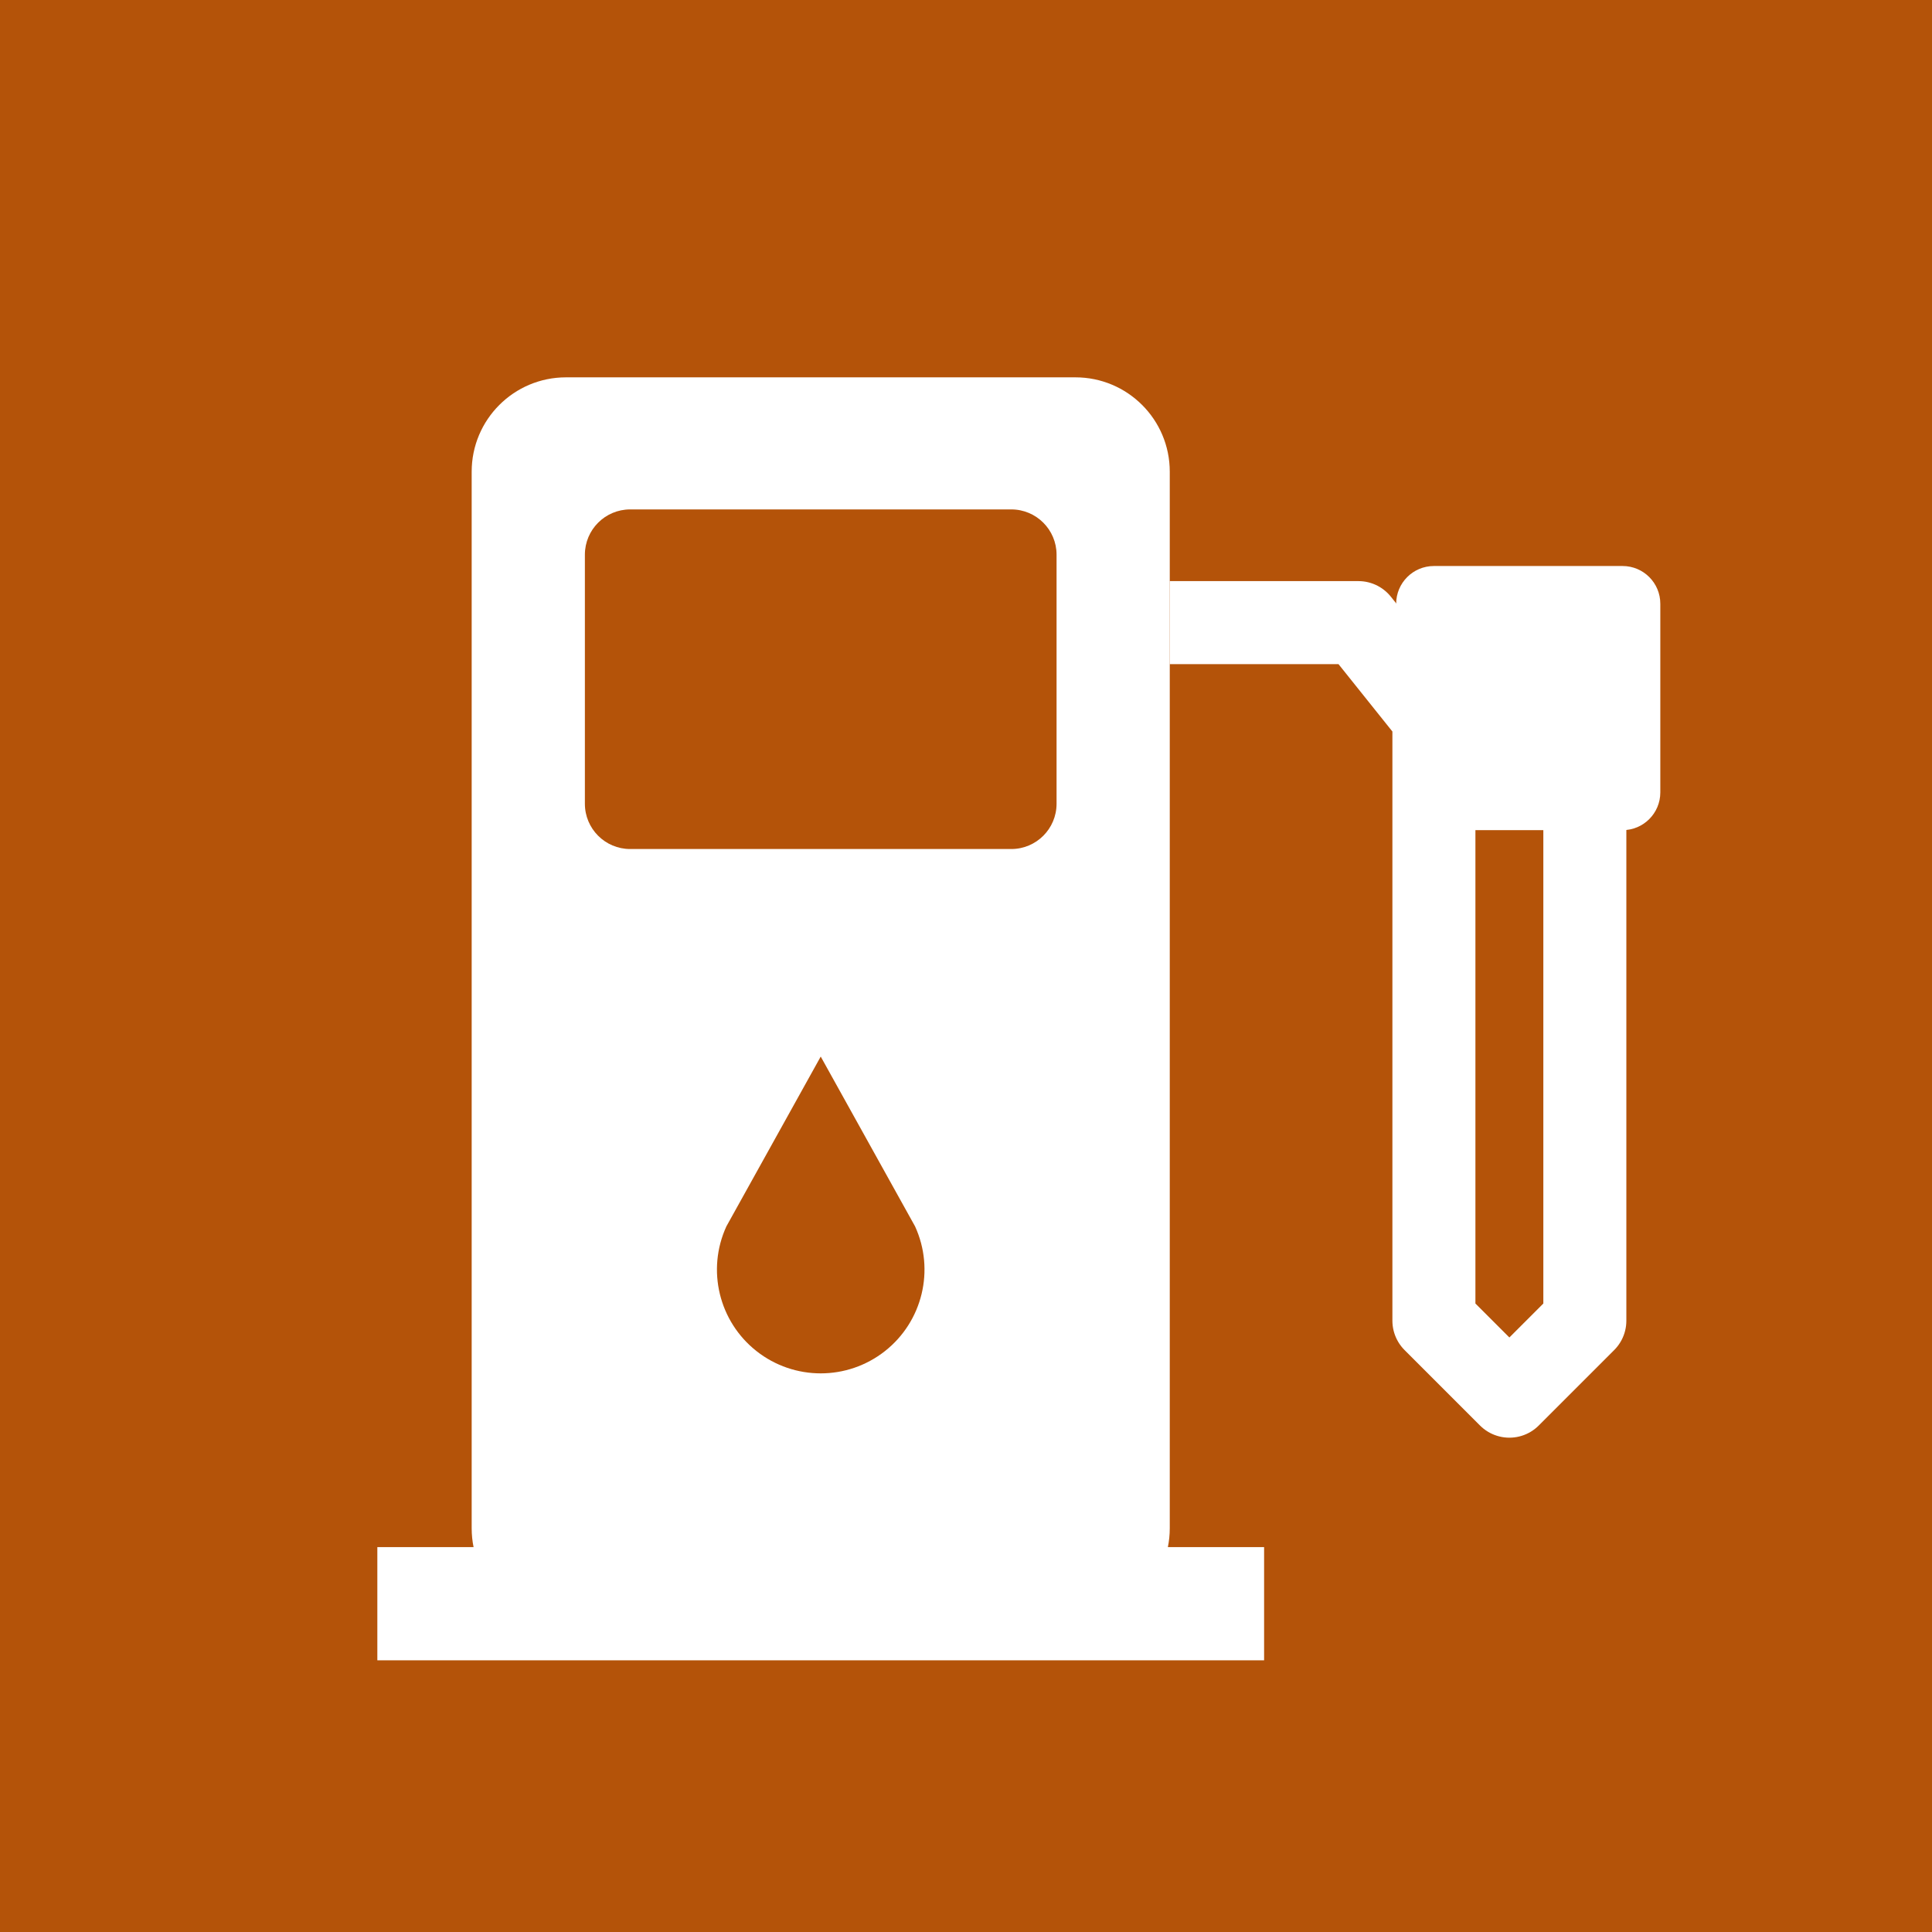
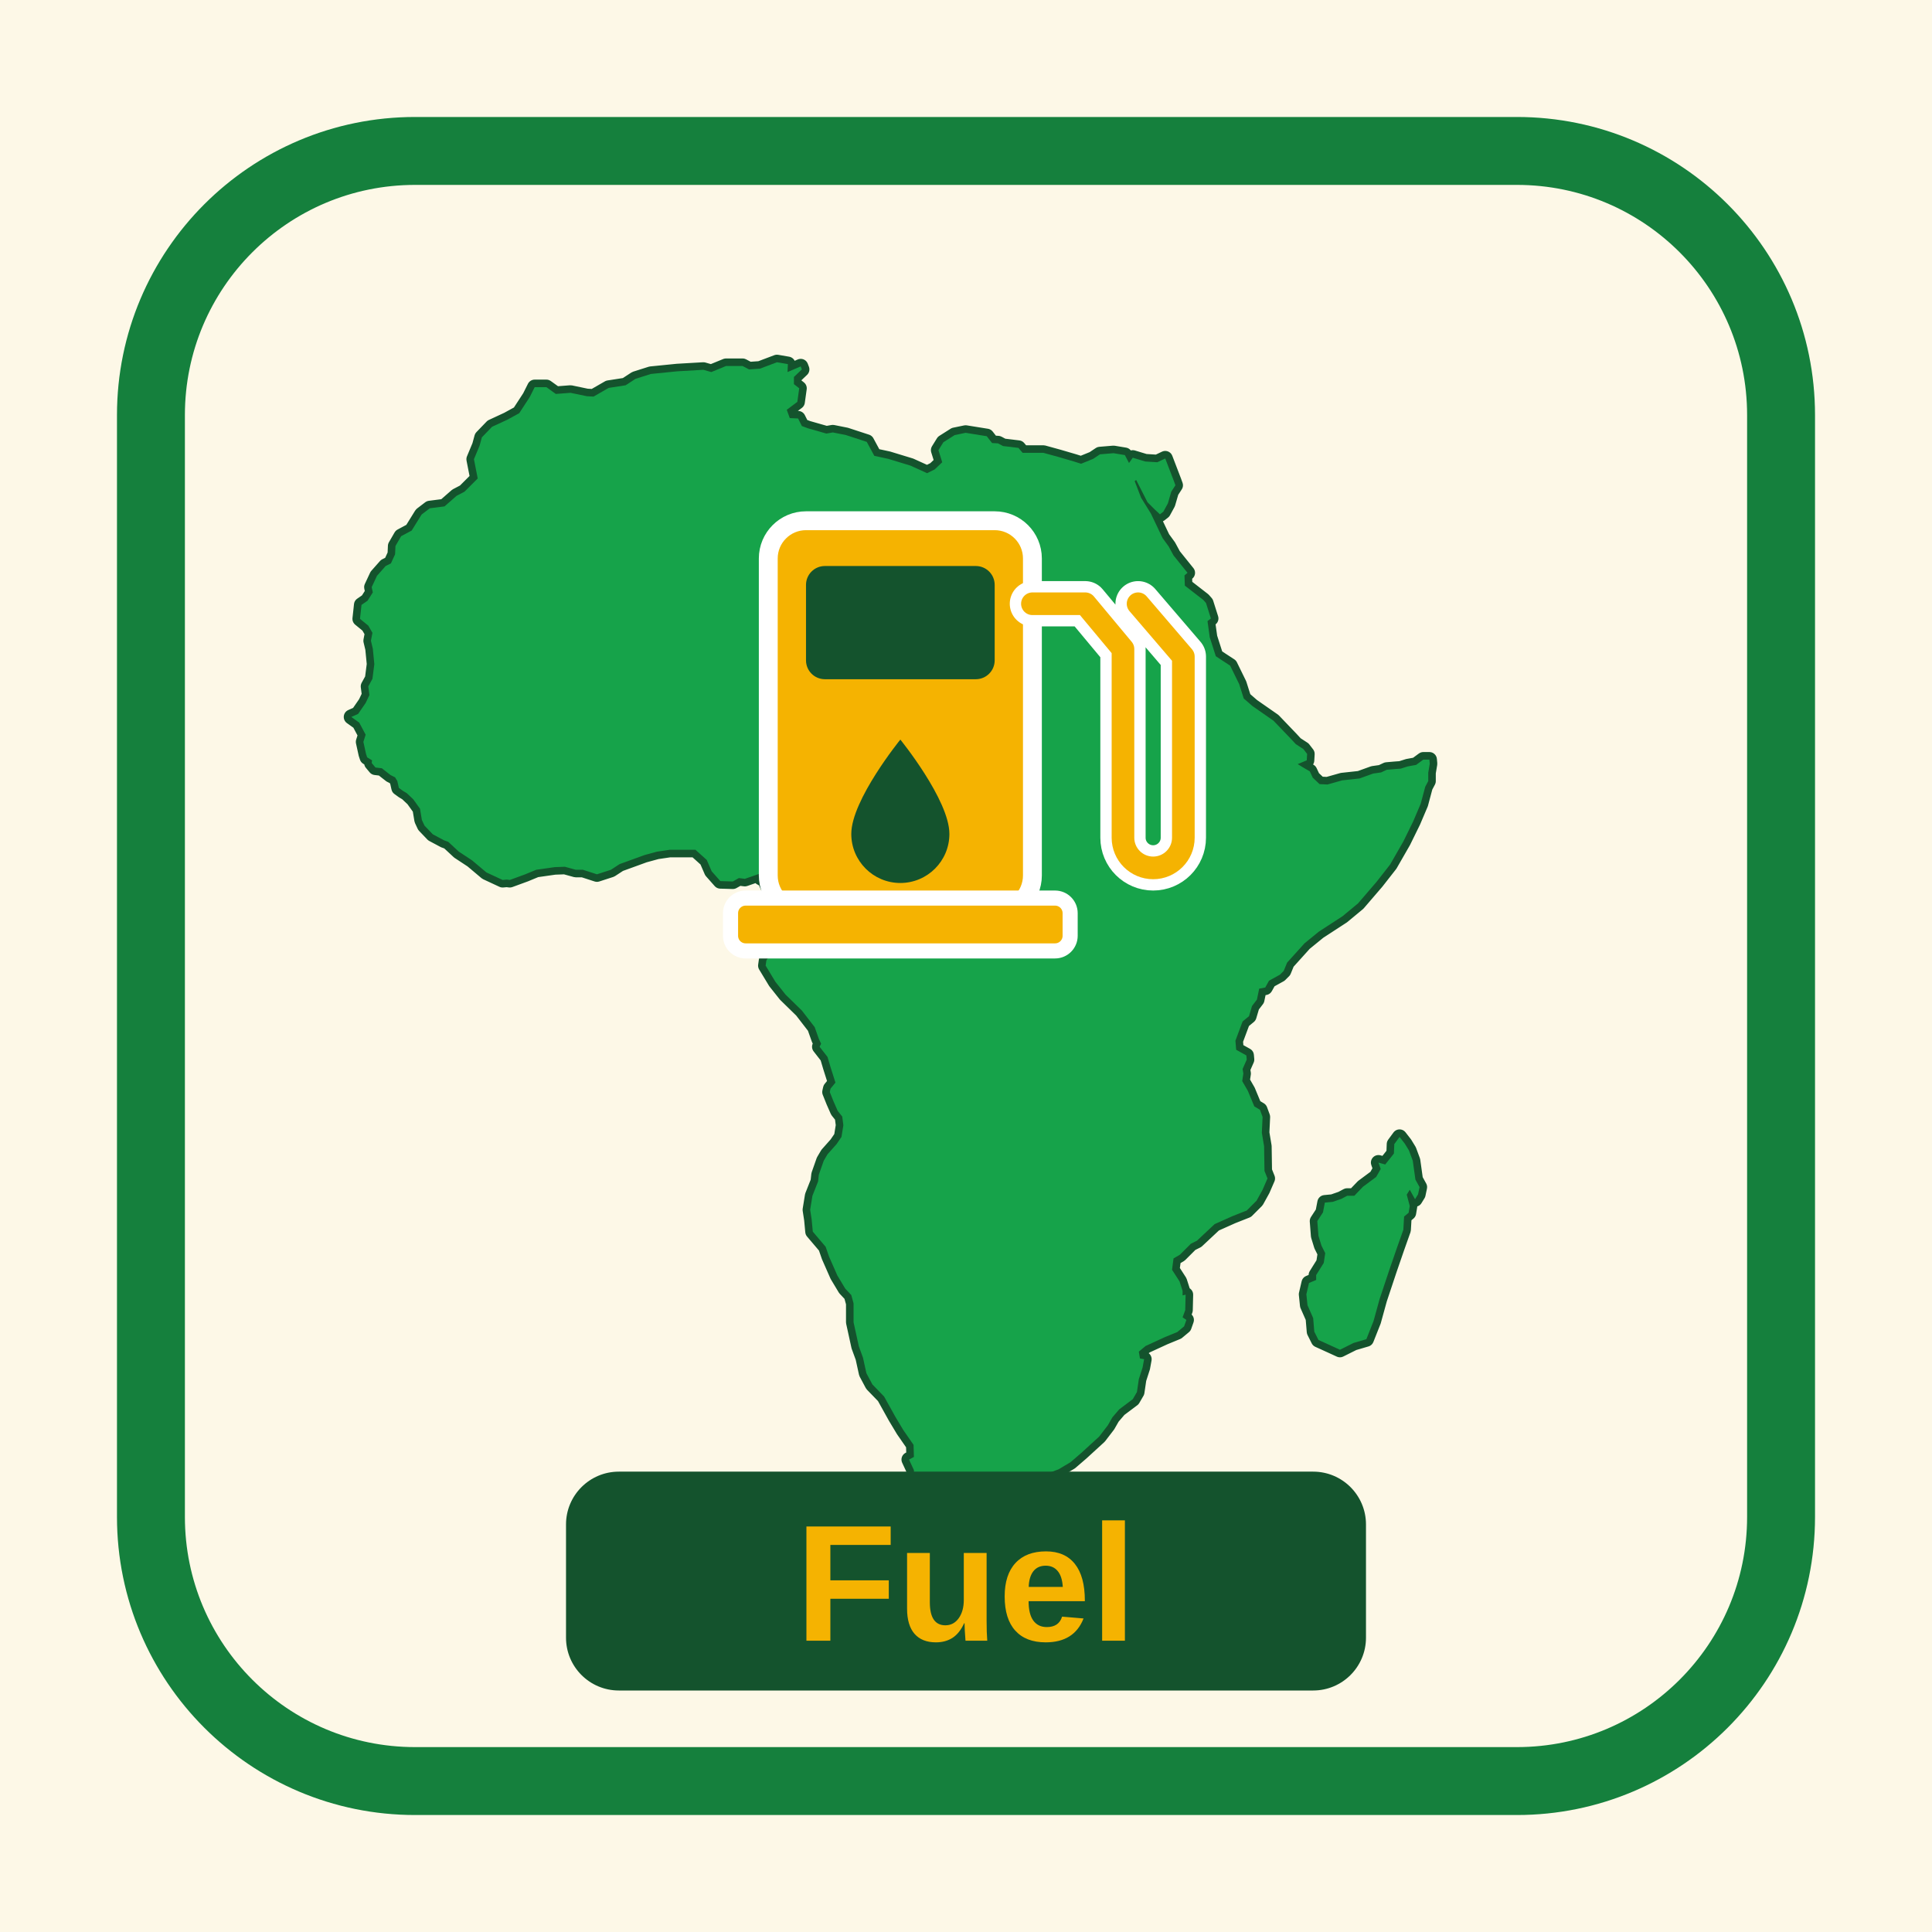
- <svg xmlns="http://www.w3.org/2000/svg" viewBox="0 0 1024 1024">
-   <rect width="1024" height="1024" fill="#b45309" />
-   <rect x="250" y="200" width="370" height="660" rx="50" fill="#fff" />
-   <rect x="310" y="270" width="250" height="180" rx="24" fill="#b45309" />
-   <rect x="200" y="820" width="470" height="60" fill="#fff" />
-   <path d="M435 560 L385 650 A55 55 0 1 0 485 650 Z" fill="#b45309" />
-   <polyline points="620,330 720,330 760,380 760,700 800,740 840,700 840,420 780,360" fill="none" stroke="#fff" stroke-width="44" stroke-linejoin="round" />
-   <rect x="740" y="300" width="140" height="140" rx="20" fill="#fff" />
+ <svg xmlns="http://www.w3.org/2000/svg" viewBox="0 0 512 512">
+   <rect width="512" height="512" fill="#fdf8e7" />
+   <rect x="40" y="40" width="432" height="432" rx="70" fill="none" stroke="#15803d" stroke-width="18" />
+   <path d="M307.3,255.2 L308.0,255.7 L323.1,264.1 L323.3,266.5 L329.3,270.7 L327.4,275.8 L327.6,278.2 L330.3,279.7 L330.4,280.8 L329.3,283.3 L329.5,284.5 L329.2,286.5 L330.7,289.1 L332.4,293.2 L333.9,294.1 L333.9,294.1 L330.6,296.6 L326.1,298.2 L323.6,298.1 L322.1,299.4 L319.2,299.5 L318.1,300.0 L313.1,298.8 L310.0,299.1 L308.9,293.5 L307.4,291.6 L306.6,290.4 L302.5,289.6 L300.2,288.4 L297.5,287.7 L295.9,287.0 L294.1,285.9 L294.1,285.9 L291.9,280.7 L289.5,278.4 L288.6,276.0 L289.1,273.8 L288.3,270.0 L290.0,269.8 L291.5,268.3 L293.2,266.1 L294.2,265.2 L294.1,263.9 L293.3,262.9 L293.0,261.3 L293.0,261.3 L294.2,260.8 L294.5,258.3 L292.8,256.0 L294.3,255.5 L298.8,255.5 L307.3,255.2ZM130.3,136.3 L130.3,136.6 L130.3,137.4 L130.2,143.7 L116.6,143.5 L116.7,154.1 L112.8,154.5 L111.8,156.6 L112.6,162.6 L96.3,162.6 L95.4,164.0 L95.6,162.2 L95.7,162.2 L105.0,161.9 L105.5,160.4 L107.2,158.5 L108.6,152.8 L114.4,148.3 L116.3,143.1 L117.6,142.7 L119.0,139.5 L122.5,139.1 L124.0,139.6 L125.9,139.6 L127.2,138.7 L129.8,138.5 L129.7,136.3 L130.3,136.3ZM288.3,270.0 L289.1,273.8 L288.6,276.0 L289.5,278.4 L291.9,280.7 L294.1,285.9 L294.1,285.9 L292.5,285.5 L286.9,286.2 L285.8,286.7 L284.6,289.4 L285.5,291.2 L284.8,296.1 L284.3,300.3 L285.4,301.0 L288.3,302.6 L289.5,301.9 L289.8,306.4 L286.6,306.3 L284.9,304.0 L283.4,302.3 L280.2,301.7 L279.3,299.5 L276.7,300.8 L273.4,300.2 L272.0,298.4 L269.4,298.0 L267.4,298.1 L267.2,296.8 L265.8,296.7 L263.9,296.4 L261.3,297.1 L259.5,297.0 L258.5,297.3 L258.7,292.4 L257.3,290.8 L257.0,288.3 L257.6,285.8 L256.8,284.2 L256.7,281.6 L251.6,281.6 L252.0,280.1 L249.9,280.1 L249.6,280.8 L247.1,281.0 L246.0,283.4 L245.4,284.5 L243.1,283.9 L241.7,284.5 L239.0,284.8 L237.4,282.6 L236.4,281.3 L235.2,278.8 L234.2,275.7 L222.0,275.6 L220.5,276.1 L219.3,276.1 L217.6,276.6 L217.0,275.3 L218.1,274.9 L218.2,273.1 L218.9,272.0 L220.4,271.1 L221.5,271.6 L222.9,270.0 L225.2,270.0 L225.4,271.2 L227.0,271.9 L229.4,269.3 L231.8,267.3 L232.9,266.0 L232.8,262.5 L234.6,258.5 L236.5,256.4 L239.2,254.4 L239.7,253.0 L239.8,251.5 L240.5,250.1 L240.2,247.7 L240.8,244.0 L241.6,241.4 L242.8,239.2 L243.1,236.7 L243.4,233.8 L245.1,231.7 L247.3,230.3 L250.7,231.8 L253.3,233.3 L256.4,233.7 L259.5,234.5 L260.7,232.0 L261.3,231.7 L263.2,232.1 L267.8,230.0 L269.5,230.9 L270.8,230.8 L271.4,229.8 L273.0,229.4 L276.1,229.8 L278.8,229.9 L280.1,229.5 L282.7,232.9 L284.5,233.4 L285.6,232.7 L287.6,233.0 L289.9,232.1 L290.9,233.9 L294.5,236.7 L294.5,236.7 L294.3,241.5 L295.9,242.1 L294.6,243.6 L293.0,244.7 L291.4,246.8 L290.5,248.8 L290.3,252.1 L289.3,253.7 L289.3,256.8 L288.1,258.0 L288.0,260.5 L287.4,260.8 L287.0,263.1 L288.1,265.0 L288.3,270.0ZM339.2,258.3 L336.8,254.8 L336.7,239.7 L340.3,235.0 L341.5,233.7 L344.1,233.6 L347.8,230.7 L353.3,230.5 L365.0,218.0 L367.9,214.5 L369.8,212.0 L369.8,209.8 L369.8,205.6 L369.8,203.9 L369.8,203.8 L369.8,203.8 L371.2,203.7 L373.1,203.1 L375.3,202.7 L377.2,201.3 L378.8,201.3 L378.9,202.4 L378.5,204.8 L378.5,207.0 L377.7,208.5 L376.5,213.0 L374.5,217.7 L371.9,223.0 L368.4,229.1 L364.8,233.7 L359.9,239.4 L355.8,242.8 L349.5,246.9 L345.7,250.0 L341.1,255.1 L340.2,257.3 L339.2,258.3ZM329.3,270.7 L323.3,266.5 L323.1,264.1 L308.0,255.7 L307.3,255.2 L307.2,250.8 L308.4,249.1 L310.5,246.4 L312.0,243.3 L310.2,238.6 L309.7,236.5 L307.7,233.6 L310.3,231.1 L313.1,228.4 L315.2,229.1 L315.2,231.4 L316.7,232.8 L319.6,232.8 L324.8,236.3 L326.1,236.3 L327.1,236.2 L328.0,236.7 L330.8,237.0 L332.0,235.3 L335.8,233.6 L337.5,235.0 L340.3,235.0 L336.7,239.7 L336.8,254.8 L339.2,258.3 L336.3,259.9 L335.3,261.7 L333.7,262.0 L333.1,264.9 L331.8,266.6 L331.0,269.3 L329.3,270.7ZM268.5,217.1 L265.3,215.2 L263.9,214.0 L263.6,212.7 L264.3,211.0 L264.3,209.3 L261.9,206.7 L261.4,204.9 L261.4,203.9 L259.9,202.7 L259.9,200.3 L259.0,198.7 L257.5,198.9 L258.0,197.4 L259.0,195.7 L258.6,194.0 L259.9,192.7 L259.1,191.7 L260.2,189.1 L262.1,186.1 L265.6,186.4 L265.4,169.9 L265.5,168.1 L270.3,168.1 L270.3,159.8 L287.0,159.8 L303.1,159.8 L319.6,159.8 L320.9,163.9 L320.0,164.6 L320.6,168.9 L322.2,173.9 L323.7,174.9 L326.0,176.4 L323.9,178.8 L320.9,179.5 L319.5,180.8 L319.1,183.5 L317.3,189.6 L317.8,191.3 L317.1,194.9 L315.4,199.0 L312.9,201.0 L311.1,204.2 L310.7,205.9 L308.8,207.1 L307.5,211.4 L307.6,215.2 L307.5,211.9 L307.0,211.8 L307.0,209.8 L306.5,208.3 L304.4,206.7 L303.9,203.7 L304.4,200.6 L302.5,200.3 L302.2,201.3 L299.7,201.5 L300.7,202.7 L301.0,205.2 L298.8,207.5 L296.7,210.5 L294.5,210.9 L291.0,208.5 L289.5,209.3 L289.0,210.6 L286.9,211.3 L286.8,212.2 L282.6,212.2 L282.1,211.3 L279.1,211.2 L277.6,211.9 L276.4,211.6 L274.3,209.1 L273.6,208.0 L270.6,208.6 L269.4,210.5 L268.4,214.2 L266.9,215.0 L265.6,215.4 L268.5,217.1ZM265.4,169.9 L265.6,186.4 L262.1,186.1 L260.2,189.1 L259.1,191.7 L259.9,192.7 L258.6,194.0 L259.0,195.7 L258.0,197.4 L257.5,198.9 L259.0,198.7 L259.9,200.3 L259.9,202.7 L261.4,203.9 L261.4,204.9 L258.8,205.7 L256.7,207.3 L253.7,211.9 L249.7,213.8 L245.7,213.5 L244.6,213.9 L245.0,215.4 L242.8,216.8 L241.0,218.5 L235.8,220.0 L234.8,219.1 L234.1,219.0 L233.3,220.1 L229.9,220.4 L230.5,219.3 L229.2,216.4 L228.6,214.7 L226.8,214.0 L224.4,211.6 L225.3,209.6 L227.2,210.0 L228.3,209.7 L230.7,209.8 L228.4,206.0 L228.5,203.2 L228.3,200.5 L226.6,197.8 L227.0,195.8 L224.4,195.8 L224.4,193.1 L222.6,191.5 L224.4,186.1 L229.7,182.1 L230.0,176.7 L231.6,168.3 L232.5,166.5 L230.7,165.1 L230.7,163.8 L229.1,162.7 L228.1,156.2 L232.3,153.9 L248.9,161.9 L265.4,169.9ZM234.3,370.1 L236.3,368.0 L237.9,369.1 L238.6,370.9 L240.5,371.2 L243.1,372.0 L245.3,371.7 L249.1,369.6 L249.1,354.2 L250.2,354.8 L252.6,358.8 L252.3,361.3 L253.2,362.8 L256.2,362.4 L258.2,360.5 L260.2,359.3 L261.2,357.3 L263.3,356.3 L265.0,356.8 L267.0,358.0 L270.4,358.2 L273.0,357.2 L273.5,355.9 L274.2,353.9 L276.5,353.6 L277.7,352.0 L279.1,349.3 L282.8,346.2 L288.7,343.1 L290.4,343.1 L292.4,343.8 L293.8,343.3 L296.0,343.8 L298.0,349.6 L299.1,352.6 L298.3,357.2 L298.7,358.7 L296.6,357.9 L295.4,358.2 L295.0,359.4 L293.9,361.0 L293.9,362.4 L296.4,364.7 L298.8,364.2 L299.7,362.4 L302.8,362.4 L301.8,365.5 L301.3,368.9 L300.2,370.8 L297.4,372.9 L296.6,373.5 L294.8,375.6 L293.6,377.7 L291.3,380.7 L286.6,385.0 L283.7,387.5 L280.5,389.4 L276.2,391.0 L274.1,391.2 L273.5,392.4 L271.0,391.8 L268.9,392.5 L264.4,391.7 L261.9,392.2 L260.2,392.0 L255.9,393.7 L252.4,394.3 L249.8,395.9 L247.9,396.0 L246.1,394.5 L244.7,394.4 L242.9,392.6 L242.7,393.2 L242.2,392.0 L242.2,389.6 L240.9,386.8 L242.2,386.1 L242.1,382.9 L239.4,379.0 L237.3,375.5 L237.3,375.5 L234.3,370.1ZM286.8,371.6 L288.3,372.9 L287.0,374.9 L286.3,376.3 L284.0,376.9 L283.2,378.2 L281.7,378.6 L278.6,375.5 L280.8,372.8 L283.1,371.2 L285.0,370.3 L286.8,371.6ZM296.0,343.8 L293.8,343.3 L292.4,343.8 L290.4,343.1 L288.7,343.1 L286.1,341.2 L282.8,340.6 L281.6,337.9 L281.6,336.5 L279.8,336.0 L275.1,331.5 L273.8,329.1 L273.0,328.3 L271.4,325.0 L276.0,325.4 L277.4,325.9 L278.8,325.8 L281.1,323.1 L284.7,319.7 L286.2,319.4 L286.7,317.9 L289.1,316.3 L292.2,315.7 L292.5,317.3 L295.9,317.2 L297.9,318.1 L298.8,319.1 L300.7,319.4 L302.9,320.7 L302.9,326.0 L302.1,328.9 L301.9,332.0 L302.6,333.2 L302.1,335.7 L301.5,336.0 L300.4,339.0 L296.0,343.8ZM288.7,343.1 L282.8,346.2 L279.1,349.3 L277.7,352.0 L276.5,353.6 L274.2,353.9 L273.5,355.9 L273.0,357.2 L270.4,358.2 L267.0,358.0 L265.0,356.8 L263.3,356.3 L261.2,357.3 L260.2,359.3 L258.2,360.5 L256.2,362.4 L253.2,362.8 L252.3,361.3 L252.6,358.8 L250.2,354.8 L249.1,354.2 L249.1,342.1 L253.2,341.9 L253.3,327.1 L256.4,327.0 L262.8,325.5 L264.4,327.3 L267.0,325.6 L268.3,325.6 L270.6,324.7 L271.4,325.0 L273.0,328.3 L273.8,329.1 L275.1,331.5 L279.8,336.0 L281.6,336.5 L281.6,337.9 L282.8,340.6 L286.1,341.2 L288.7,343.1ZM249.1,354.2 L249.1,369.6 L245.3,371.7 L243.1,372.0 L240.5,371.2 L238.6,370.9 L237.9,369.1 L236.3,368.0 L234.3,370.1 L231.2,366.9 L229.6,363.9 L228.7,359.8 L227.6,356.8 L226.2,350.4 L226.2,345.4 L225.6,343.2 L224.0,341.5 L221.9,338.0 L219.7,333.0 L218.8,330.4 L215.4,326.4 L215.1,323.2 L217.1,322.4 L219.6,321.7 L222.3,321.8 L224.8,323.7 L225.4,323.4 L242.3,323.2 L245.2,325.2 L255.2,325.8 L262.9,324.1 L266.3,323.2 L269.0,323.4 L270.6,324.3 L270.6,324.7 L268.3,325.6 L267.0,325.6 L264.4,327.3 L262.8,325.5 L256.4,327.0 L253.3,327.1 L253.2,341.9 L249.1,342.1 L249.1,354.2ZM96.9,194.7 L95.2,191.5 L93.1,190.0 L94.9,189.2 L96.9,186.3 L97.9,184.2 L99.3,182.9 L101.4,183.2 L103.4,182.3 L105.8,182.3 L107.7,183.5 L110.5,184.6 L113.0,187.6 L115.8,190.5 L116.0,193.1 L116.8,195.5 L118.3,196.6 L118.7,198.2 L118.5,199.5 L117.9,199.8 L115.6,199.4 L115.3,199.9 L114.4,200.0 L111.4,199.0 L109.4,198.9 L101.7,198.8 L100.6,199.2 L99.2,199.1 L97.0,199.8 L96.3,196.6 L100.1,196.7 L101.1,196.1 L101.9,196.1 L103.4,195.1 L105.2,196.0 L107.0,196.1 L108.8,195.1 L108.0,193.9 L106.6,194.6 L105.3,194.6 L103.7,193.6 L102.3,193.6 L101.4,194.6 L96.9,194.7ZM118.5,199.5 L118.7,198.2 L118.3,196.6 L116.8,195.5 L116.0,193.1 L115.8,190.5 L117.2,189.7 L117.9,187.3 L119.2,187.2 L122.1,188.4 L124.4,187.5 L126.0,187.8 L126.7,186.9 L143.3,186.8 L144.3,183.9 L143.5,183.4 L141.5,165.5 L139.5,147.5 L145.9,147.4 L159.9,156.5 L173.9,165.6 L174.9,167.5 L177.5,168.7 L179.4,169.4 L179.5,172.0 L184.1,171.6 L184.1,181.2 L181.8,184.0 L181.5,186.5 L177.8,187.2 L172.1,187.6 L170.6,189.0 L167.9,189.2 L165.2,189.2 L164.2,188.4 L161.9,189.0 L158.0,190.7 L157.2,192.0 L154.0,193.9 L153.5,195.0 L151.7,195.8 L149.7,195.3 L148.6,196.3 L148.0,199.1 L144.7,202.6 L144.7,204.0 L143.6,205.7 L143.9,208.2 L142.2,208.8 L141.2,209.3 L140.6,207.5 L139.4,208.0 L138.6,207.9 L137.9,209.1 L134.7,209.1 L133.5,208.5 L133.0,208.8 L131.7,207.6 L131.9,206.4 L131.4,205.9 L130.5,206.3 L130.7,205.0 L131.5,203.9 L129.8,202.2 L129.3,201.0 L128.4,200.1 L127.6,200.0 L126.6,200.6 L125.2,201.1 L124.1,202.0 L122.3,201.7 L121.2,200.6 L120.5,200.5 L119.4,201.1 L118.7,201.1 L118.5,199.5ZM95.4,164.0 L96.3,162.6 L112.6,162.6 L111.8,156.6 L112.8,154.5 L116.7,154.1 L116.6,143.5 L130.2,143.7 L130.3,137.4 L145.9,147.4 L139.5,147.5 L141.5,165.5 L143.5,183.4 L144.3,183.9 L143.3,186.8 L126.7,186.9 L126.0,187.8 L124.4,187.5 L122.1,188.4 L119.2,187.2 L117.9,187.3 L117.2,189.7 L115.8,190.5 L113.0,187.6 L110.5,184.6 L107.7,183.5 L105.8,182.3 L103.4,182.3 L101.4,183.2 L99.3,182.9 L97.9,184.2 L97.6,181.9 L98.7,179.9 L99.2,176.0 L98.8,171.9 L98.3,169.8 L98.7,167.7 L97.6,165.8 L95.4,164.0ZM177.5,225.2 L174.1,225.7 L173.1,222.9 L173.3,213.3 L172.4,212.5 L172.3,210.4 L170.8,209.0 L169.6,207.7 L170.1,205.5 L171.5,205.1 L172.4,203.3 L174.4,202.9 L175.3,201.6 L176.7,200.4 L178.2,200.4 L181.4,202.8 L181.2,204.2 L182.1,206.6 L181.3,208.3 L181.8,209.4 L179.7,212.0 L178.5,213.3 L177.7,215.9 L177.8,218.5 L177.5,225.2ZM228.1,156.2 L229.1,162.7 L230.7,163.8 L230.7,165.1 L232.5,166.5 L231.6,168.3 L230.0,176.7 L229.7,182.1 L224.4,186.1 L222.6,191.5 L224.4,193.1 L224.4,195.8 L227.0,195.8 L226.6,197.8 L225.4,198.0 L225.3,199.4 L224.5,199.5 L221.7,194.9 L220.7,194.7 L217.5,197.1 L214.3,195.9 L212.0,195.6 L210.8,196.2 L208.4,196.1 L205.9,197.8 L203.8,197.9 L198.8,195.8 L196.8,196.8 L194.7,196.7 L193.1,195.2 L189.0,193.6 L184.5,194.1 L183.4,195.0 L182.8,197.4 L181.7,199.1 L181.4,202.8 L178.2,200.4 L176.7,200.4 L175.3,201.6 L175.4,198.8 L170.6,197.8 L170.5,195.8 L168.1,193.1 L167.6,191.2 L167.9,189.2 L170.6,189.0 L172.1,187.6 L177.8,187.2 L181.5,186.5 L181.8,184.0 L184.1,181.2 L184.1,171.6 L190.0,169.8 L202.0,161.6 L216.2,153.7 L222.8,155.5 L225.1,157.8 L228.1,156.2ZM177.5,225.2 L177.8,218.5 L177.7,215.9 L178.5,213.3 L179.7,212.0 L181.8,209.4 L181.3,208.3 L182.1,206.6 L181.2,204.2 L181.4,202.8 L181.7,199.1 L182.8,197.4 L183.4,195.0 L184.5,194.1 L189.0,193.6 L193.1,195.2 L194.7,196.7 L196.8,196.8 L198.8,195.8 L203.8,197.9 L205.9,197.8 L208.4,196.1 L210.8,196.2 L212.0,195.6 L214.3,195.9 L217.5,197.1 L220.7,194.7 L221.7,194.9 L224.5,199.5 L225.3,199.4 L226.9,201.0 L226.5,201.8 L226.3,203.2 L222.8,206.4 L221.7,209.0 L221.1,211.2 L220.2,212.1 L219.4,215.0 L217.1,216.7 L216.5,218.8 L215.6,220.5 L215.2,222.2 L212.3,223.6 L210.0,221.9 L208.4,222.0 L205.9,224.4 L204.7,224.5 L202.8,228.5 L201.7,231.4 L197.4,232.9 L195.8,232.7 L194.2,233.6 L190.9,233.5 L188.6,230.9 L187.3,227.9 L184.3,225.2 L181.2,225.2 L177.5,225.2ZM226.6,197.8 L228.3,200.5 L228.5,203.2 L228.4,206.0 L230.7,209.8 L228.3,209.7 L227.2,210.0 L225.3,209.6 L224.4,211.6 L226.8,214.0 L228.6,214.7 L229.2,216.4 L230.5,219.3 L229.9,220.4 L227.8,224.6 L226.8,225.4 L226.5,228.6 L226.9,230.3 L226.5,231.6 L228.5,233.8 L228.9,235.3 L230.4,237.4 L232.3,238.7 L232.5,240.6 L232.9,241.8 L232.6,244.1 L229.3,243.1 L226.0,242.0 L220.7,241.8 L220.2,241.6 L217.7,242.1 L215.2,241.6 L213.2,241.9 L206.5,241.8 L207.1,238.5 L205.4,235.7 L203.5,235.0 L202.7,233.2 L201.6,232.6 L201.7,231.4 L202.8,228.5 L204.7,224.5 L205.9,224.4 L208.4,222.0 L210.0,221.9 L212.3,223.6 L215.2,222.2 L215.6,220.5 L216.5,218.8 L217.1,216.7 L219.4,215.0 L220.2,212.1 L221.1,211.2 L221.7,209.0 L222.8,206.4 L226.3,203.2 L226.5,201.8 L226.9,201.0 L225.3,199.4 L225.4,198.0 L226.6,197.8ZM170.1,205.5 L169.6,207.7 L170.8,209.0 L172.3,210.4 L172.4,212.5 L173.3,213.3 L173.1,222.9 L174.1,225.7 L170.8,226.6 L169.8,225.2 L168.7,222.5 L168.4,220.5 L169.3,216.7 L168.3,215.2 L167.9,211.9 L167.9,208.9 L166.1,206.8 L166.5,205.5 L170.1,205.5ZM166.5,205.5 L166.1,206.8 L167.9,208.9 L167.9,211.9 L168.3,215.2 L169.3,216.7 L168.4,220.5 L168.7,222.5 L169.8,225.2 L170.8,226.6 L164.2,229.0 L161.9,230.5 L158.2,231.7 L154.5,230.5 L154.7,228.9 L152.9,225.3 L154.0,220.6 L155.7,217.1 L154.6,211.2 L154.0,208.0 L154.1,205.7 L161.4,205.5 L163.2,205.8 L164.5,205.1 L166.5,205.5ZM133.0,208.8 L133.5,208.5 L134.7,209.1 L137.9,209.1 L138.6,207.9 L139.4,208.0 L140.6,207.5 L141.2,209.3 L142.2,208.8 L143.9,208.2 L145.8,209.1 L146.5,210.4 L148.4,211.3 L149.8,210.3 L151.8,210.1 L154.6,211.2 L155.7,217.1 L154.0,220.6 L152.9,225.3 L154.7,228.9 L154.5,230.5 L152.6,230.5 L149.7,229.7 L147.0,229.8 L142.1,230.5 L139.2,231.7 L135.1,233.2 L134.3,233.1 L134.6,229.7 L135.0,229.2 L134.9,227.5 L133.1,225.8 L131.8,225.5 L130.6,224.4 L131.5,222.5 L131.1,220.5 L131.3,219.3 L131.9,219.3 L132.2,217.5 L131.9,216.7 L132.3,216.1 L133.8,215.6 L132.8,212.3 L131.8,210.6 L132.1,209.2 L133.0,208.8ZM109.4,198.9 L111.4,199.0 L114.4,200.0 L115.3,199.9 L115.6,199.4 L117.9,199.8 L118.5,199.5 L118.7,201.1 L119.4,201.1 L120.5,200.5 L121.2,200.6 L122.3,201.7 L124.1,202.0 L125.2,201.1 L126.6,200.6 L127.6,200.0 L128.4,200.1 L129.3,201.0 L129.8,202.2 L131.5,203.9 L130.7,205.0 L130.5,206.3 L131.4,205.9 L131.9,206.4 L131.7,207.6 L133.0,208.8 L132.1,209.2 L131.8,210.6 L132.8,212.3 L133.8,215.6 L132.3,216.1 L131.9,216.7 L132.2,217.5 L131.9,219.3 L131.3,219.3 L130.1,219.2 L129.2,220.9 L128.1,220.9 L127.3,220.0 L127.5,218.3 L125.8,215.8 L124.7,216.2 L123.8,216.3 L122.7,216.6 L122.7,215.0 L122.1,213.9 L122.2,212.7 L121.3,211.0 L120.1,209.5 L116.8,209.5 L115.8,210.3 L114.7,210.4 L114.0,211.3 L113.5,212.4 L111.3,214.3 L109.5,211.8 L107.8,210.2 L106.8,209.6 L105.7,208.8 L105.3,207.0 L104.7,206.0 L103.5,205.4 L105.3,203.3 L106.6,203.4 L107.7,202.7 L108.6,202.7 L109.2,202.2 L108.9,200.8 L109.3,200.3 L109.4,198.9ZM97.0,199.8 L99.2,199.1 L100.6,199.2 L101.7,198.8 L109.4,198.9 L109.3,200.3 L108.9,200.8 L109.2,202.2 L108.6,202.7 L107.7,202.7 L106.6,203.4 L105.3,203.3 L103.5,205.4 L101.2,203.6 L99.5,203.4 L98.5,202.2 L98.6,201.5 L97.3,200.7 L97.0,199.8ZM131.3,219.3 L131.1,220.5 L131.5,222.5 L130.6,224.4 L131.8,225.5 L133.1,225.8 L134.9,227.5 L135.0,229.2 L134.6,229.7 L134.3,233.1 L133.2,233.2 L128.9,231.2 L125.1,228.0 L121.6,225.7 L118.8,223.1 L119.8,221.7 L120.0,220.5 L121.9,218.3 L123.8,216.3 L124.7,216.2 L125.8,215.8 L127.5,218.3 L127.3,220.0 L128.1,220.9 L129.2,220.9 L130.1,219.2 L131.3,219.3ZM111.3,214.3 L113.5,212.4 L114.0,211.3 L114.7,210.4 L115.8,210.3 L116.8,209.5 L120.1,209.5 L121.3,211.0 L122.2,212.7 L122.1,213.9 L122.7,215.0 L122.7,216.6 L123.8,216.3 L121.9,218.3 L120.0,220.5 L119.8,221.7 L118.8,223.1 L117.7,222.7 L114.7,221.1 L112.5,218.8 L111.8,217.3 L111.3,214.3ZM143.9,208.2 L143.6,205.7 L144.7,204.0 L144.7,202.6 L148.0,199.1 L148.6,196.3 L149.7,195.3 L151.7,195.8 L153.5,195.0 L154.0,193.9 L157.2,192.0 L158.0,190.7 L161.9,189.0 L164.2,188.4 L165.2,189.2 L167.9,189.2 L167.6,191.2 L168.1,193.1 L170.5,195.8 L170.6,197.8 L175.4,198.8 L175.3,201.6 L174.4,202.9 L172.4,203.3 L171.5,205.1 L170.1,205.5 L166.5,205.5 L164.5,205.1 L163.2,205.8 L161.4,205.5 L154.1,205.7 L154.0,208.0 L154.6,211.2 L151.8,210.1 L149.8,210.3 L148.4,211.3 L146.5,210.4 L145.8,209.1 L143.9,208.2ZM280.1,229.5 L278.8,229.9 L276.1,229.8 L273.0,229.4 L271.4,229.8 L270.8,230.8 L269.5,230.9 L267.8,230.0 L263.2,232.1 L261.3,231.7 L260.7,232.0 L259.5,234.5 L256.4,233.7 L253.3,233.3 L250.7,231.8 L247.3,230.3 L245.1,231.7 L243.4,233.8 L243.1,236.7 L240.4,236.5 L237.6,235.8 L235.1,238.0 L232.9,241.8 L232.5,240.6 L232.3,238.7 L230.4,237.4 L228.9,235.3 L228.5,233.8 L226.5,231.6 L226.9,230.3 L226.5,228.6 L226.8,225.4 L227.8,224.6 L229.9,220.4 L233.3,220.1 L234.1,219.0 L234.8,219.1 L235.8,220.0 L241.0,218.5 L242.8,216.8 L245.0,215.4 L244.6,213.9 L245.7,213.5 L249.7,213.8 L253.7,211.9 L256.7,207.3 L258.8,205.7 L261.4,204.9 L261.9,206.7 L264.3,209.3 L264.3,211.0 L263.6,212.7 L263.9,214.0 L265.3,215.2 L268.5,217.1 L270.8,218.7 L270.8,220.1 L273.6,222.2 L275.3,224.0 L276.4,226.5 L279.5,228.2 L280.1,229.5ZM243.1,236.7 L242.8,239.2 L241.6,241.4 L240.8,244.0 L240.2,247.7 L240.5,250.1 L239.8,251.5 L239.7,253.0 L239.2,254.4 L236.5,256.4 L234.6,258.5 L232.8,262.5 L232.9,266.0 L231.8,267.3 L229.4,269.3 L227.0,271.9 L225.4,271.2 L225.2,270.0 L222.9,270.0 L221.5,271.6 L220.4,271.1 L218.8,269.7 L217.6,270.4 L215.9,272.2 L212.5,267.8 L215.6,265.5 L214.1,262.8 L215.5,261.7 L218.3,261.2 L218.6,259.4 L220.8,261.4 L224.5,261.5 L225.8,259.6 L226.3,256.8 L225.9,253.6 L223.9,251.1 L225.7,246.3 L224.7,245.5 L221.6,245.8 L220.4,243.6 L220.7,241.8 L226.0,242.0 L229.3,243.1 L232.6,244.1 L232.9,241.8 L235.1,238.0 L237.6,235.8 L240.4,236.5 L243.1,236.7ZM213.2,241.9 L215.2,241.6 L217.7,242.1 L220.2,241.6 L220.7,241.8 L220.4,243.6 L221.6,245.8 L224.7,245.5 L225.7,246.3 L223.9,251.1 L225.9,253.6 L226.3,256.8 L225.8,259.6 L224.5,261.5 L220.8,261.4 L218.6,259.4 L218.3,261.2 L215.5,261.7 L214.1,262.8 L215.6,265.5 L212.5,267.8 L208.2,263.6 L205.5,260.2 L202.9,255.9 L203.1,254.5 L204.0,253.2 L205.0,250.1 L205.8,247.1 L207.2,246.8 L213.3,246.9 L213.2,241.9ZM206.5,241.8 L213.2,241.9 L213.3,246.9 L207.2,246.8 L205.8,247.1 L205.0,246.4 L206.5,241.8ZM294.1,285.9 L295.9,287.0 L297.5,287.7 L300.2,288.4 L302.5,289.6 L304.5,291.5 L305.6,295.0 L304.8,296.1 L304.0,299.5 L304.8,303.0 L303.5,304.4 L302.2,308.3 L304.4,309.3 L291.8,312.8 L292.2,315.7 L289.1,316.3 L286.7,317.9 L286.2,319.4 L284.7,319.7 L281.1,323.1 L278.8,325.8 L277.4,325.9 L276.0,325.4 L271.4,325.0 L270.6,324.7 L270.6,324.3 L269.0,323.4 L266.3,323.2 L262.9,324.1 L260.1,321.5 L257.3,318.1 L257.5,304.9 L266.2,304.9 L265.8,303.5 L266.5,301.9 L265.7,300.0 L266.2,298.0 L265.8,296.7 L267.2,296.8 L267.4,298.1 L269.4,298.0 L272.0,298.4 L273.4,300.2 L276.7,300.8 L279.3,299.5 L280.2,301.7 L283.4,302.3 L284.9,304.0 L286.6,306.3 L289.8,306.4 L289.5,301.9 L288.3,302.6 L285.4,301.0 L284.3,300.3 L284.8,296.1 L285.5,291.2 L284.6,289.4 L285.8,286.7 L286.9,286.2 L292.5,285.5 L294.1,285.9ZM302.5,289.6 L306.6,290.4 L307.4,291.6 L308.9,293.5 L310.0,299.1 L308.9,302.3 L310.0,307.7 L311.5,307.7 L313.0,309.0 L314.7,312.0 L315.1,317.3 L313.3,318.2 L312.0,321.1 L309.3,318.5 L309.0,315.6 L309.8,313.7 L309.6,312.0 L308.0,311.0 L306.8,311.3 L304.4,309.3 L302.2,308.3 L303.5,304.4 L304.8,303.0 L304.0,299.5 L304.8,296.1 L305.6,295.0 L304.5,291.5 L302.5,289.6ZM310.0,299.1 L313.1,298.8 L318.1,300.0 L319.2,299.5 L322.1,299.4 L323.6,298.1 L326.1,298.2 L330.6,296.6 L333.9,294.1 L333.9,294.1 L333.9,294.1 L334.6,296.0 L334.4,300.2 L335.0,303.8 L335.1,310.3 L335.9,312.3 L334.6,315.3 L333.0,318.2 L330.4,320.8 L326.6,322.3 L321.9,324.4 L317.2,328.8 L315.6,329.6 L312.7,332.5 L311.0,333.5 L310.6,336.5 L312.6,339.6 L313.4,342.1 L313.4,343.3 L314.2,343.1 L314.1,347.2 L313.4,349.1 L314.4,349.8 L313.8,351.5 L312.0,353.0 L308.6,354.4 L303.6,356.7 L301.8,358.2 L302.1,360.0 L303.2,360.2 L302.8,362.4 L299.7,362.4 L299.3,360.6 L298.7,358.7 L298.3,357.2 L299.1,352.6 L298.0,349.6 L296.0,343.8 L300.4,339.0 L301.5,336.0 L302.1,335.7 L302.6,333.2 L301.9,332.0 L302.1,328.9 L302.9,326.0 L302.9,320.7 L300.7,319.4 L298.8,319.1 L297.9,318.1 L295.9,317.2 L292.5,317.3 L292.2,315.7 L291.8,312.8 L304.4,309.3 L306.8,311.3 L308.0,311.0 L309.6,312.0 L309.8,313.7 L309.0,315.6 L309.3,318.5 L312.0,321.1 L313.3,318.2 L315.1,317.3 L314.7,312.0 L313.0,309.0 L311.5,307.7 L310.0,307.7 L308.9,302.3 L310.0,299.1ZM299.7,362.4 L298.8,364.2 L296.4,364.7 L293.9,362.4 L293.9,361.0 L295.0,359.4 L295.4,358.2 L296.6,357.9 L298.7,358.7 L299.3,360.6 L299.7,362.4ZM220.4,271.1 L218.9,272.0 L218.2,273.1 L218.1,274.9 L217.0,275.3 L215.9,272.2 L217.6,270.4 L218.8,269.7 L220.4,271.1ZM217.6,276.6 L219.3,276.1 L220.5,276.1 L222.0,275.6 L234.2,275.7 L235.2,278.8 L236.4,281.3 L237.4,282.6 L239.0,284.8 L241.7,284.5 L243.1,283.9 L245.4,284.5 L246.0,283.4 L247.1,281.0 L249.6,280.8 L249.9,280.1 L252.0,280.1 L251.6,281.6 L256.7,281.6 L256.8,284.2 L257.6,285.8 L257.0,288.3 L257.3,290.8 L258.7,292.4 L258.5,297.3 L259.5,297.0 L261.3,297.1 L263.9,296.4 L265.8,296.7 L266.2,298.0 L265.7,300.0 L266.5,301.9 L265.8,303.5 L266.2,304.9 L257.5,304.9 L257.3,318.1 L260.1,321.5 L262.9,324.1 L255.2,325.8 L245.2,325.2 L242.3,323.2 L225.4,323.4 L224.8,323.7 L222.3,321.8 L219.6,321.7 L217.1,322.4 L215.1,323.2 L214.7,320.6 L215.3,316.9 L216.8,313.1 L217.0,311.3 L218.3,307.6 L219.3,305.9 L221.7,303.2 L223.0,301.3 L223.5,298.2 L223.2,295.9 L222.0,294.4 L220.9,291.9 L219.9,289.4 L220.1,288.5 L221.4,286.9 L220.1,282.8 L219.3,280.1 L217.2,277.4 L217.6,276.6ZM293.0,261.3 L293.3,262.9 L294.1,263.9 L294.2,265.2 L293.2,266.1 L291.5,268.3 L290.0,269.8 L288.3,270.0 L288.1,265.0 L287.0,263.1 L289.5,263.4 L290.8,261.0 L293.0,261.3ZM372.3,303.1 L373.4,304.9 L374.4,307.6 L375.1,312.6 L376.2,314.6 L375.8,316.5 L375.0,317.8 L373.6,315.3 L372.8,316.6 L373.6,319.6 L373.3,321.4 L372.1,322.4 L371.9,325.9 L370.2,330.7 L368.2,336.5 L365.6,344.3 L364.0,350.1 L362.1,354.9 L358.7,355.9 L355.1,357.7 L352.7,356.6 L349.4,355.1 L348.3,352.9 L348.0,349.3 L346.5,345.9 L346.2,343.0 L346.9,340.0 L348.8,339.2 L348.8,337.9 L350.8,334.7 L351.2,332.1 L350.2,330.1 L349.4,327.5 L349.1,323.6 L350.6,321.3 L351.1,318.7 L353.2,318.5 L355.5,317.7 L357.0,316.9 L358.9,316.9 L361.2,314.5 L364.7,311.9 L365.9,309.8 L365.3,308.1 L367.1,308.6 L369.4,305.7 L369.5,303.2 L370.9,301.3 L372.3,303.1ZM96.9,194.7 L101.4,194.6 L102.3,193.6 L103.7,193.6 L105.3,194.6 L106.6,194.6 L108.0,193.9 L108.8,195.1 L107.0,196.1 L105.2,196.0 L103.4,195.1 L101.9,196.1 L101.1,196.1 L100.1,196.7 L96.3,196.6 L96.9,194.7ZM205.8,125.3 L204.0,117.8 L201.4,116.1 L201.4,115.1 L198.0,112.7 L197.6,109.5 L200.2,107.2 L201.2,103.8 L200.5,99.8 L201.4,97.7 L205.9,96.0 L208.8,96.5 L208.7,98.6 L212.2,97.1 L212.5,97.9 L210.4,99.9 L210.4,101.8 L211.8,102.9 L211.3,106.5 L208.5,108.6 L209.3,110.8 L211.5,110.9 L212.5,112.9 L214.1,113.5 L213.9,116.7 L211.8,117.9 L210.6,119.2 L207.7,120.8 L208.2,122.6 L207.8,124.3 L205.8,125.3ZM130.3,137.4 L130.3,136.6 L130.3,136.3 L130.3,131.4 L137.0,128.3 L141.2,127.7 L144.6,126.6 L146.2,124.5 L151.0,122.8 L151.2,119.7 L153.6,119.4 L155.5,117.8 L160.9,117.1 L161.7,115.5 L160.6,114.6 L159.1,110.3 L158.9,107.7 L157.3,105.1 L161.3,102.8 L165.8,102.1 L168.4,100.4 L172.5,99.1 L179.5,98.4 L186.4,98.0 L188.5,98.6 L192.4,97.0 L196.8,97.0 L198.5,97.9 L201.4,97.7 L200.5,99.8 L201.2,103.8 L200.2,107.2 L197.6,109.5 L198.0,112.7 L201.4,115.1 L201.4,116.1 L204.0,117.8 L205.8,125.3 L207.1,128.9 L207.3,130.9 L206.6,134.3 L206.9,136.2 L206.4,138.4 L206.7,141.1 L205.1,142.8 L207.6,145.8 L207.7,147.6 L209.2,149.9 L211.1,149.2 L214.4,151.1 L216.2,153.7 L202.0,161.6 L190.0,169.8 L184.1,171.6 L179.5,172.0 L179.4,169.4 L177.5,168.7 L174.9,167.5 L173.9,165.6 L159.9,156.5 L145.9,147.4 L130.3,137.4ZM317.8,191.3 L317.3,189.6 L319.1,183.5 L319.5,180.8 L320.9,179.5 L323.9,178.8 L326.0,176.4 L328.4,181.3 L329.6,185.1 L331.9,187.1 L337.5,191.0 L339.8,193.4 L342.1,195.8 L343.4,197.2 L345.4,198.5 L344.2,199.5 L342.4,199.1 L341.0,197.8 L339.3,195.3 L337.4,194.0 L336.4,192.6 L332.7,190.9 L329.9,190.9 L328.9,190.0 L326.4,191.0 L323.9,189.1 L322.6,192.2 L317.8,191.3ZM157.3,105.1 L158.9,107.7 L159.1,110.3 L160.6,114.6 L161.7,115.5 L160.9,117.1 L155.5,117.8 L153.6,119.4 L151.2,119.7 L151.0,122.8 L146.2,124.5 L144.6,126.6 L141.2,127.7 L137.0,128.3 L130.3,131.4 L130.3,136.3 L129.7,136.3 L129.8,138.5 L127.2,138.7 L125.9,139.6 L124.0,139.6 L122.5,139.1 L119.0,139.5 L117.6,142.7 L116.3,143.1 L114.4,148.3 L108.6,152.8 L107.2,158.5 L105.5,160.4 L105.0,161.9 L95.7,162.2 L95.6,162.2 L95.8,160.3 L97.4,159.2 L98.8,157.0 L98.5,155.6 L99.9,152.6 L102.2,150.0 L103.6,149.3 L104.7,146.9 L104.8,144.7 L106.3,142.1 L109.1,140.6 L111.7,136.4 L111.8,136.3 L113.9,134.7 L117.8,134.2 L121.0,131.4 L123.1,130.3 L126.6,126.8 L125.6,121.7 L127.1,118.1 L127.7,115.9 L130.4,113.1 L134.5,111.2 L137.6,109.5 L140.4,105.2 L141.7,102.6 L144.8,102.6 L147.3,104.4 L151.2,104.1 L155.5,105.0 L157.3,105.1ZM319.6,159.8 L303.1,159.8 L287.0,159.8 L270.3,159.8 L270.3,144.5 L270.3,129.7 L269.0,126.4 L270.1,123.8 L269.5,122.0 L271.0,120.0 L276.5,120.0 L280.5,121.1 L284.6,122.3 L286.5,122.9 L289.7,121.6 L291.5,120.4 L295.1,120.1 L298.1,120.6 L299.2,122.7 L300.2,121.3 L303.5,122.3 L306.7,122.5 L308.8,121.5 L308.8,121.5 L311.1,127.5 L311.5,128.6 L310.4,130.3 L309.5,133.4 L308.3,135.6 L307.4,136.3 L306.0,135.0 L304.1,133.1 L301.1,127.2 L300.7,127.5 L302.4,131.9 L305.0,136.1 L308.1,142.6 L309.7,144.8 L311.0,147.2 L314.7,151.8 L313.9,152.5 L314.0,155.2 L318.9,159.0 L319.6,159.8ZM270.3,159.8 L270.3,168.1 L265.5,168.1 L265.4,169.9 L248.9,161.9 L232.3,153.9 L228.1,156.2 L225.1,157.8 L222.8,155.5 L216.2,153.7 L214.4,151.1 L211.1,149.2 L209.2,149.9 L207.7,147.6 L207.6,145.8 L205.1,142.8 L206.7,141.1 L206.4,138.4 L206.9,136.2 L206.6,134.3 L207.3,130.9 L207.1,128.9 L205.8,125.3 L207.8,124.3 L208.2,122.6 L207.7,120.8 L210.6,119.2 L211.8,117.9 L213.9,116.7 L214.1,113.5 L219.0,114.9 L220.7,114.6 L224.2,115.3 L229.7,117.1 L231.7,120.8 L235.4,121.6 L241.3,123.4 L245.7,125.4 L247.7,124.4 L249.7,122.5 L248.7,119.3 L250.0,117.2 L253.0,115.3 L255.9,114.7 L261.5,115.6 L262.9,117.4 L264.5,117.5 L265.8,118.2 L269.9,118.7 L271.0,120.0 L269.5,122.0 L270.1,123.8 L269.0,126.4 L270.3,129.7 L270.3,144.5 L270.3,159.8ZM365.0,218.0 L353.3,230.5 L347.8,230.7 L344.1,233.6 L341.5,233.7 L340.3,235.0 L337.5,235.0 L335.8,233.6 L332.0,235.3 L330.8,237.0 L328.0,236.7 L327.1,236.2 L326.1,236.3 L324.8,236.3 L319.6,232.8 L316.7,232.8 L315.2,231.4 L315.2,229.1 L313.1,228.4 L310.6,223.8 L308.7,222.9 L308.0,221.2 L305.9,219.2 L303.3,218.9 L304.8,216.5 L307.0,216.4 L307.6,215.2 L307.5,211.4 L308.8,207.1 L310.7,205.9 L311.1,204.2 L312.9,201.0 L315.4,199.0 L317.1,194.9 L317.8,191.3 L322.6,192.2 L323.9,189.1 L326.4,191.0 L328.9,190.0 L329.9,190.9 L332.7,190.9 L336.4,192.6 L337.4,194.0 L339.3,195.3 L341.0,197.8 L342.4,199.1 L340.9,201.0 L339.5,202.9 L339.9,204.1 L339.9,205.3 L342.2,205.4 L343.3,205.1 L344.2,205.8 L343.3,207.3 L344.8,209.6 L346.3,211.6 L347.9,213.1 L361.5,218.0 L365.0,218.0ZM342.4,199.1 L344.2,199.5 L345.4,198.5 L346.4,199.8 L346.3,201.5 L343.9,202.5 L345.7,203.6 L344.2,205.8 L343.3,205.1 L342.2,205.4 L339.9,205.3 L339.9,204.1 L339.5,202.9 L340.9,201.0 L342.4,199.1ZM369.8,203.8 L369.8,203.8 L369.8,203.9 L369.8,205.6 L369.8,209.8 L369.8,212.0 L367.9,214.5 L365.0,218.0 L361.5,218.0 L347.9,213.1 L346.3,211.6 L344.8,209.6 L343.3,207.3 L344.2,205.8 L345.7,203.6 L347.1,204.4 L347.9,206.1 L349.7,207.8 L351.8,207.9 L355.7,206.8 L360.3,206.3 L363.9,205.0 L366.0,204.7 L367.5,204.0 L369.8,203.8 L369.8,203.8ZM307.3,255.2 L298.8,255.5 L294.3,255.5 L292.8,256.0 L290.3,257.3 L289.3,256.8 L289.3,253.7 L290.3,252.1 L290.5,248.8 L291.4,246.8 L293.0,244.7 L294.6,243.6 L295.9,242.1 L294.3,241.5 L294.5,236.7 L294.5,236.7 L296.2,235.5 L298.9,236.5 L302.2,235.5 L305.2,235.5 L307.7,233.6 L309.7,236.5 L310.2,238.6 L312.0,243.3 L310.5,246.4 L308.4,249.1 L307.2,250.8 L307.3,255.2ZM292.8,256.0 L294.5,258.3 L294.2,260.8 L293.0,261.3 L293.0,261.3 L290.8,261.0 L289.5,263.4 L287.0,263.1 L287.4,260.8 L288.0,260.5 L288.1,258.0 L289.3,256.8 L290.3,257.3 L292.8,256.0ZM294.5,236.7 L290.9,233.9 L289.9,232.1 L287.6,233.0 L285.6,232.7 L284.5,233.4 L282.7,232.9 L280.1,229.5 L279.5,228.2 L276.4,226.5 L275.3,224.0 L273.6,222.2 L270.8,220.1 L270.8,218.7 L268.5,217.1 L265.6,215.4 L266.9,215.0 L268.4,214.2 L269.4,210.5 L270.6,208.6 L273.6,208.0 L274.3,209.1 L276.4,211.6 L277.6,211.9 L279.1,211.2 L282.1,211.3 L282.6,212.2 L286.8,212.2 L286.9,211.3 L289.0,210.6 L289.5,209.3 L291.0,208.5 L294.5,210.9 L296.7,210.5 L298.8,207.5 L301.0,205.2 L300.7,202.7 L299.7,201.5 L302.2,201.3 L302.5,200.3 L304.4,200.6 L303.9,203.7 L304.4,206.7 L306.5,208.3 L307.0,209.8 L307.0,211.8 L307.5,211.9 L307.6,215.2 L307.0,216.4 L304.8,216.5 L303.3,218.9 L305.9,219.2 L308.0,221.2 L308.7,222.9 L310.6,223.8 L313.1,228.4 L310.3,231.1 L307.7,233.6 L305.2,235.5 L302.2,235.5 L298.9,236.5 L296.2,235.5 L294.5,236.7Z" fill="#16a34a" stroke="#14532d" stroke-width="4" stroke-linejoin="round" paint-order="stroke" />
+   <g transform="translate(243.6,190)">
+     <rect x="-40" y="-52" width="70" height="104" rx="10" fill="#f5b301" stroke="#fff" stroke-width="5" />
+     <rect x="-30" y="-40" width="50" height="30" rx="5" fill="#14532d" />
+     <rect x="-50" y="48" width="90" height="14" rx="4" fill="#f5b301" stroke="#fff" stroke-width="4" />
+     <path d="M30,-30 h14 l10,12 v50 a8,8 0 0 0 16,0 v-48 l-12,-14" fill="none" stroke="#fff" stroke-width="12" stroke-linecap="round" stroke-linejoin="round" />
+     <path d="M30,-30 h14 l10,12 v50 a8,8 0 0 0 16,0 v-48 l-12,-14" fill="none" stroke="#f5b301" stroke-width="6" stroke-linecap="round" stroke-linejoin="round" />
+     <path d="M-5,6 C-5,6 -18,22 -18,31 a13,13 0 0 0 26,0 C8,22 -5,6 -5,6Z" fill="#14532d" />
+   </g>
+   <rect x="150.0" y="390" width="212.0" height="58" rx="14" fill="#14532d" />
+   <text x="256" y="434.8" font-family="Arial" font-weight="700" font-size="44" text-anchor="middle" fill="#f5b301">Fuel</text>
</svg>
